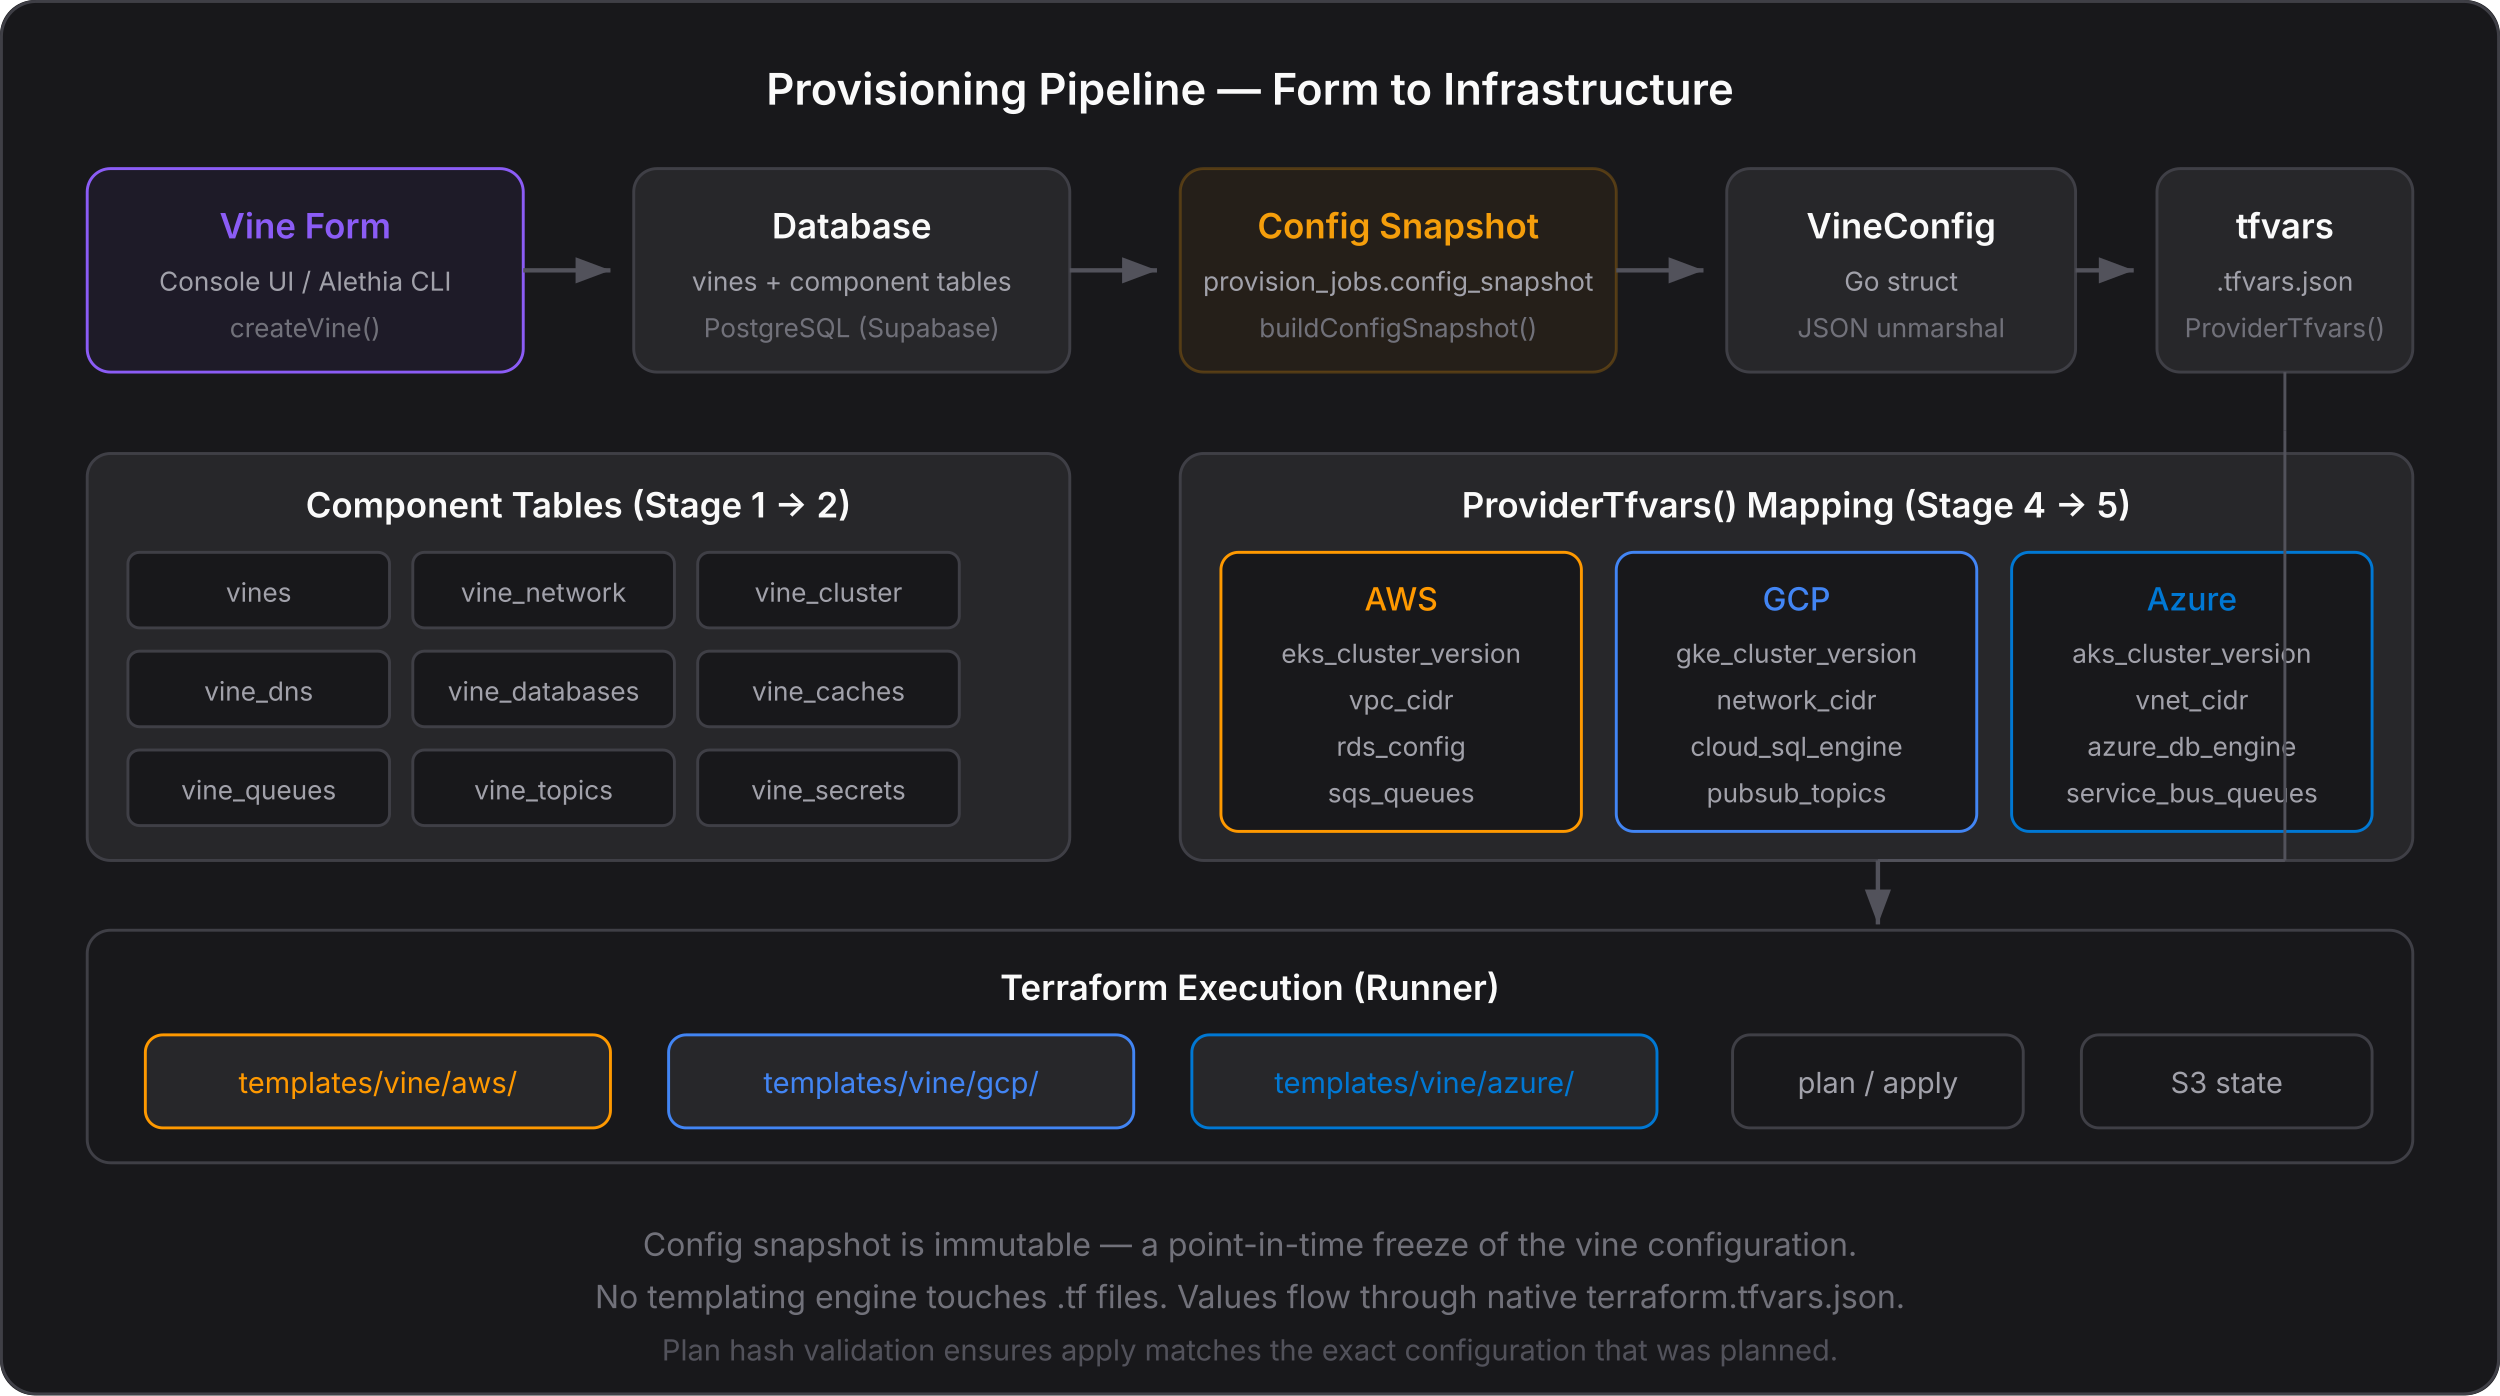
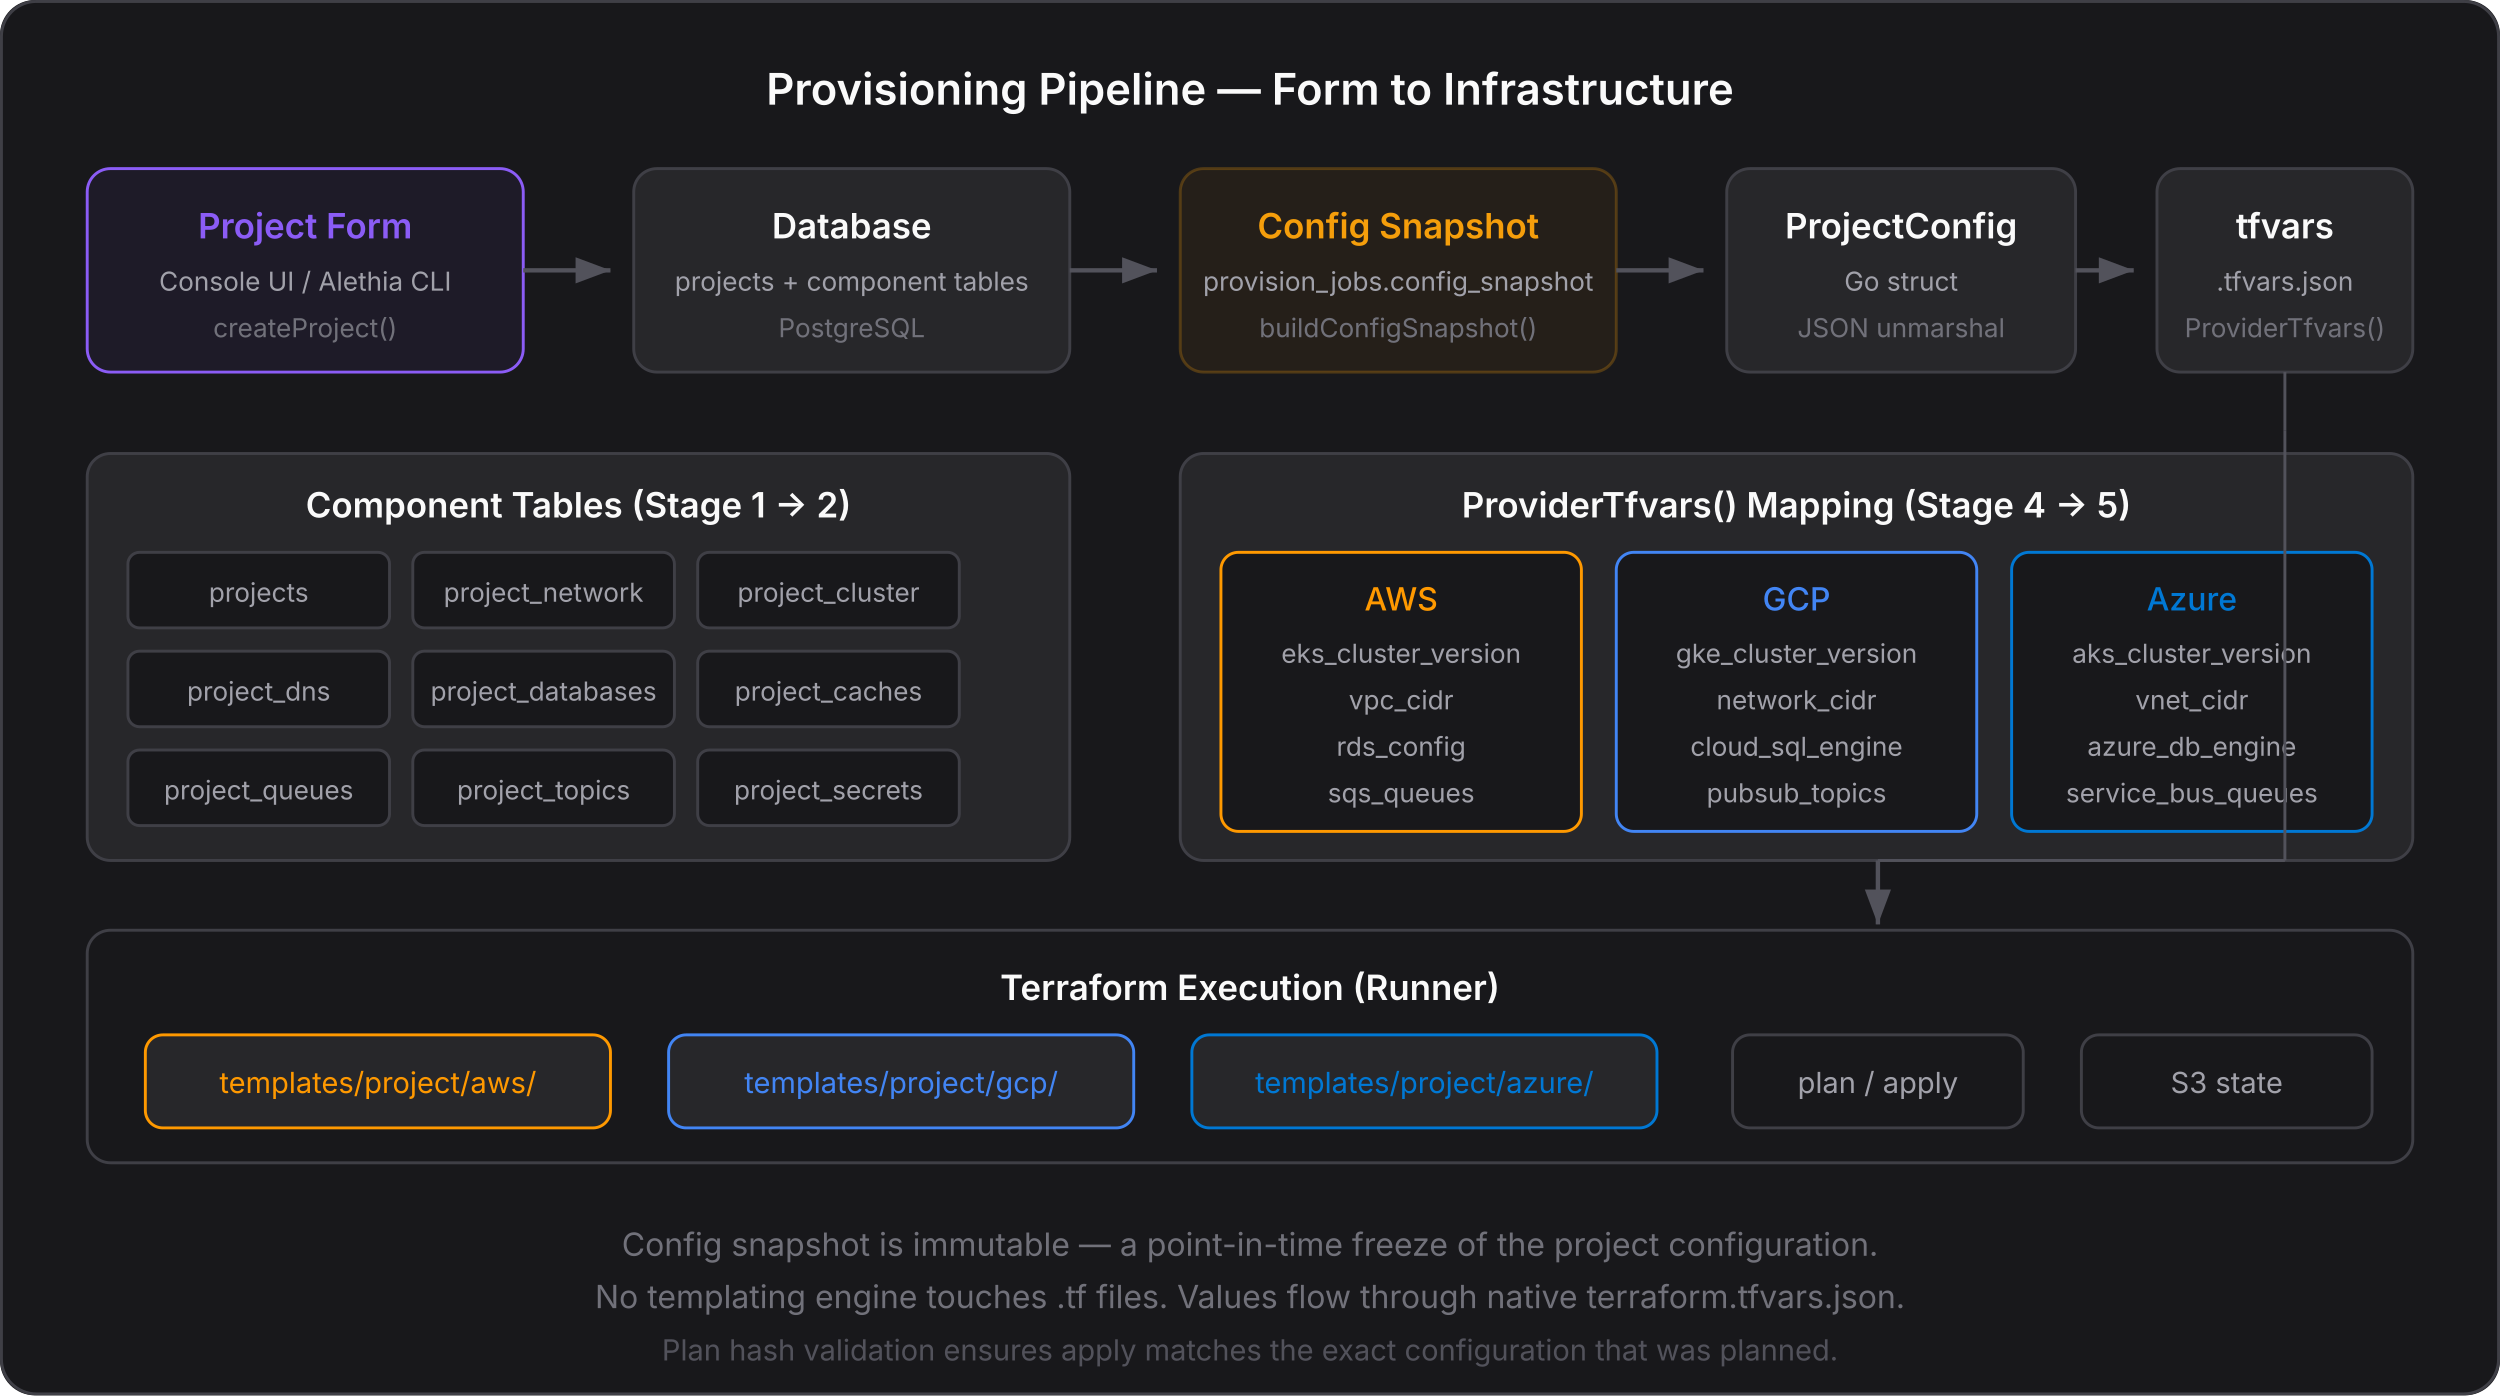
<svg xmlns="http://www.w3.org/2000/svg" viewBox="0 0 860 480" width="100%" fill="none">
  <defs>
    <marker id="arrow" markerWidth="8" markerHeight="6" refX="8" refY="3" orient="auto">
      <path d="M0,0 L8,3 L0,6" fill="#52525B" />
    </marker>
  </defs>
  <rect width="860" height="480" rx="12" fill="#18181B" />
  <rect x="0.5" y="0.5" width="859" height="479" rx="12" fill="none" stroke="#3F3F46" />
  <text x="430" y="36" text-anchor="middle" font-family="Inter, system-ui, sans-serif" font-size="15" font-weight="600" fill="#FAFAFA">Provisioning Pipeline — Form to Infrastructure</text>
  <rect x="30" y="58" width="150" height="70" rx="8" fill="#8B5CF610" stroke="#8B5CF6" />
-   <text x="105" y="82" text-anchor="middle" font-family="Inter, system-ui, sans-serif" font-size="12" font-weight="600" fill="#8B5CF6">Vine Form</text>
+   <text x="105" y="82" text-anchor="middle" font-family="Inter, system-ui, sans-serif" font-size="12" font-weight="600" fill="#8B5CF6">Project Form</text>
  <text x="105" y="100" text-anchor="middle" font-family="Inter, system-ui, sans-serif" font-size="9" fill="#A1A1AA">Console UI / Alethia CLI</text>
-   <text x="105" y="116" text-anchor="middle" font-family="Inter, system-ui, sans-serif" font-size="9" fill="#71717A">createVine()</text>
+   <text x="105" y="116" text-anchor="middle" font-family="Inter, system-ui, sans-serif" font-size="9" fill="#71717A">createProject()</text>
  <line x1="180" y1="93" x2="210" y2="93" stroke="#52525B" stroke-width="1.5" marker-end="url(#arrow)" />
  <rect x="218" y="58" width="150" height="70" rx="8" fill="#27272A" stroke="#3F3F46" />
  <text x="293" y="82" text-anchor="middle" font-family="Inter, system-ui, sans-serif" font-size="12" font-weight="600" fill="#FAFAFA">Database</text>
-   <text x="293" y="100" text-anchor="middle" font-family="Inter, system-ui, sans-serif" font-size="9" fill="#A1A1AA">vines + component tables</text>
-   <text x="293" y="116" text-anchor="middle" font-family="Inter, system-ui, sans-serif" font-size="9" fill="#71717A">PostgreSQL (Supabase)</text>
+   <text x="293" y="100" text-anchor="middle" font-family="Inter, system-ui, sans-serif" font-size="9" fill="#A1A1AA">projects + component tables</text>
+   <text x="293" y="116" text-anchor="middle" font-family="Inter, system-ui, sans-serif" font-size="9" fill="#71717A">PostgreSQL</text>
  <line x1="368" y1="93" x2="398" y2="93" stroke="#52525B" stroke-width="1.5" marker-end="url(#arrow)" />
  <rect x="406" y="58" width="150" height="70" rx="8" fill="#F59E0B10" stroke="#F59E0B40" />
  <text x="481" y="82" text-anchor="middle" font-family="Inter, system-ui, sans-serif" font-size="12" font-weight="600" fill="#F59E0B">Config Snapshot</text>
  <text x="481" y="100" text-anchor="middle" font-family="Inter, system-ui, sans-serif" font-size="9" fill="#A1A1AA">provision_jobs.config_snapshot</text>
  <text x="481" y="116" text-anchor="middle" font-family="Inter, system-ui, sans-serif" font-size="9" fill="#71717A">buildConfigSnapshot()</text>
  <line x1="556" y1="93" x2="586" y2="93" stroke="#52525B" stroke-width="1.5" marker-end="url(#arrow)" />
  <rect x="594" y="58" width="120" height="70" rx="8" fill="#27272A" stroke="#3F3F46" />
-   <text x="654" y="82" text-anchor="middle" font-family="Inter, system-ui, sans-serif" font-size="12" font-weight="600" fill="#FAFAFA">VineConfig</text>
+   <text x="654" y="82" text-anchor="middle" font-family="Inter, system-ui, sans-serif" font-size="12" font-weight="600" fill="#FAFAFA">ProjectConfig</text>
  <text x="654" y="100" text-anchor="middle" font-family="Inter, system-ui, sans-serif" font-size="9" fill="#A1A1AA">Go struct</text>
  <text x="654" y="116" text-anchor="middle" font-family="Inter, system-ui, sans-serif" font-size="9" fill="#71717A">JSON unmarshal</text>
  <line x1="714" y1="93" x2="734" y2="93" stroke="#52525B" stroke-width="1.5" marker-end="url(#arrow)" />
  <rect x="742" y="58" width="88" height="70" rx="8" fill="#27272A" stroke="#3F3F46" />
  <text x="786" y="82" text-anchor="middle" font-family="Inter, system-ui, sans-serif" font-size="12" font-weight="600" fill="#FAFAFA">tfvars</text>
  <text x="786" y="100" text-anchor="middle" font-family="Inter, system-ui, sans-serif" font-size="9" fill="#A1A1AA">.tfvars.json</text>
  <text x="786" y="116" text-anchor="middle" font-family="Inter, system-ui, sans-serif" font-size="9" fill="#71717A">ProviderTfvars()</text>
  <rect x="30" y="156" width="338" height="140" rx="8" fill="#27272A" stroke="#3F3F46" />
  <text x="199" y="178" text-anchor="middle" font-family="Inter, system-ui, sans-serif" font-size="12" font-weight="600" fill="#FAFAFA">Component Tables (Stage 1 → 2)</text>
  <rect x="44" y="190" width="90" height="26" rx="4" fill="#18181B" stroke="#3F3F46" />
-   <text x="89" y="207" text-anchor="middle" font-family="Inter, system-ui, sans-serif" font-size="9" fill="#A1A1AA">vines</text>
+   <text x="89" y="207" text-anchor="middle" font-family="Inter, system-ui, sans-serif" font-size="9" fill="#A1A1AA">projects</text>
  <rect x="142" y="190" width="90" height="26" rx="4" fill="#18181B" stroke="#3F3F46" />
-   <text x="187" y="207" text-anchor="middle" font-family="Inter, system-ui, sans-serif" font-size="9" fill="#A1A1AA">vine_network</text>
+   <text x="187" y="207" text-anchor="middle" font-family="Inter, system-ui, sans-serif" font-size="9" fill="#A1A1AA">project_network</text>
  <rect x="240" y="190" width="90" height="26" rx="4" fill="#18181B" stroke="#3F3F46" />
-   <text x="285" y="207" text-anchor="middle" font-family="Inter, system-ui, sans-serif" font-size="9" fill="#A1A1AA">vine_cluster</text>
+   <text x="285" y="207" text-anchor="middle" font-family="Inter, system-ui, sans-serif" font-size="9" fill="#A1A1AA">project_cluster</text>
  <rect x="44" y="224" width="90" height="26" rx="4" fill="#18181B" stroke="#3F3F46" />
-   <text x="89" y="241" text-anchor="middle" font-family="Inter, system-ui, sans-serif" font-size="9" fill="#A1A1AA">vine_dns</text>
+   <text x="89" y="241" text-anchor="middle" font-family="Inter, system-ui, sans-serif" font-size="9" fill="#A1A1AA">project_dns</text>
  <rect x="142" y="224" width="90" height="26" rx="4" fill="#18181B" stroke="#3F3F46" />
-   <text x="187" y="241" text-anchor="middle" font-family="Inter, system-ui, sans-serif" font-size="9" fill="#A1A1AA">vine_databases</text>
+   <text x="187" y="241" text-anchor="middle" font-family="Inter, system-ui, sans-serif" font-size="9" fill="#A1A1AA">project_databases</text>
  <rect x="240" y="224" width="90" height="26" rx="4" fill="#18181B" stroke="#3F3F46" />
-   <text x="285" y="241" text-anchor="middle" font-family="Inter, system-ui, sans-serif" font-size="9" fill="#A1A1AA">vine_caches</text>
+   <text x="285" y="241" text-anchor="middle" font-family="Inter, system-ui, sans-serif" font-size="9" fill="#A1A1AA">project_caches</text>
  <rect x="44" y="258" width="90" height="26" rx="4" fill="#18181B" stroke="#3F3F46" />
-   <text x="89" y="275" text-anchor="middle" font-family="Inter, system-ui, sans-serif" font-size="9" fill="#A1A1AA">vine_queues</text>
+   <text x="89" y="275" text-anchor="middle" font-family="Inter, system-ui, sans-serif" font-size="9" fill="#A1A1AA">project_queues</text>
  <rect x="142" y="258" width="90" height="26" rx="4" fill="#18181B" stroke="#3F3F46" />
-   <text x="187" y="275" text-anchor="middle" font-family="Inter, system-ui, sans-serif" font-size="9" fill="#A1A1AA">vine_topics</text>
+   <text x="187" y="275" text-anchor="middle" font-family="Inter, system-ui, sans-serif" font-size="9" fill="#A1A1AA">project_topics</text>
  <rect x="240" y="258" width="90" height="26" rx="4" fill="#18181B" stroke="#3F3F46" />
-   <text x="285" y="275" text-anchor="middle" font-family="Inter, system-ui, sans-serif" font-size="9" fill="#A1A1AA">vine_secrets</text>
+   <text x="285" y="275" text-anchor="middle" font-family="Inter, system-ui, sans-serif" font-size="9" fill="#A1A1AA">project_secrets</text>
  <rect x="406" y="156" width="424" height="140" rx="8" fill="#27272A" stroke="#3F3F46" />
  <text x="618" y="178" text-anchor="middle" font-family="Inter, system-ui, sans-serif" font-size="12" font-weight="600" fill="#FAFAFA">ProviderTfvars() Mapping (Stage 4 → 5)</text>
  <rect x="420" y="190" width="124" height="96" rx="6" fill="#18181B" stroke="#FF9900" />
  <text x="482" y="210" text-anchor="middle" font-family="Inter, system-ui, sans-serif" font-size="11" font-weight="500" fill="#FF9900">AWS</text>
  <text x="482" y="228" text-anchor="middle" font-family="Inter, system-ui, sans-serif" font-size="9" fill="#A1A1AA">eks_cluster_version</text>
  <text x="482" y="244" text-anchor="middle" font-family="Inter, system-ui, sans-serif" font-size="9" fill="#A1A1AA">vpc_cidr</text>
  <text x="482" y="260" text-anchor="middle" font-family="Inter, system-ui, sans-serif" font-size="9" fill="#A1A1AA">rds_config</text>
  <text x="482" y="276" text-anchor="middle" font-family="Inter, system-ui, sans-serif" font-size="9" fill="#A1A1AA">sqs_queues</text>
  <rect x="556" y="190" width="124" height="96" rx="6" fill="#18181B" stroke="#4285F4" />
  <text x="618" y="210" text-anchor="middle" font-family="Inter, system-ui, sans-serif" font-size="11" font-weight="500" fill="#4285F4">GCP</text>
  <text x="618" y="228" text-anchor="middle" font-family="Inter, system-ui, sans-serif" font-size="9" fill="#A1A1AA">gke_cluster_version</text>
  <text x="618" y="244" text-anchor="middle" font-family="Inter, system-ui, sans-serif" font-size="9" fill="#A1A1AA">network_cidr</text>
  <text x="618" y="260" text-anchor="middle" font-family="Inter, system-ui, sans-serif" font-size="9" fill="#A1A1AA">cloud_sql_engine</text>
  <text x="618" y="276" text-anchor="middle" font-family="Inter, system-ui, sans-serif" font-size="9" fill="#A1A1AA">pubsub_topics</text>
  <rect x="692" y="190" width="124" height="96" rx="6" fill="#18181B" stroke="#0078D4" />
  <text x="754" y="210" text-anchor="middle" font-family="Inter, system-ui, sans-serif" font-size="11" font-weight="500" fill="#0078D4">Azure</text>
  <text x="754" y="228" text-anchor="middle" font-family="Inter, system-ui, sans-serif" font-size="9" fill="#A1A1AA">aks_cluster_version</text>
  <text x="754" y="244" text-anchor="middle" font-family="Inter, system-ui, sans-serif" font-size="9" fill="#A1A1AA">vnet_cidr</text>
  <text x="754" y="260" text-anchor="middle" font-family="Inter, system-ui, sans-serif" font-size="9" fill="#A1A1AA">azure_db_engine</text>
  <text x="754" y="276" text-anchor="middle" font-family="Inter, system-ui, sans-serif" font-size="9" fill="#A1A1AA">service_bus_queues</text>
  <rect x="30" y="320" width="800" height="80" rx="8" fill="none" stroke="#3F3F46" />
  <text x="430" y="344" text-anchor="middle" font-family="Inter, system-ui, sans-serif" font-size="12" font-weight="600" fill="#FAFAFA">Terraform Execution (Runner)</text>
  <rect x="50" y="356" width="160" height="32" rx="6" fill="#27272A" stroke="#FF9900" />
-   <text x="130" y="376" text-anchor="middle" font-family="Inter, system-ui, sans-serif" font-size="10" fill="#FF9900">templates/vine/aws/</text>
+   <text x="130" y="376" text-anchor="middle" font-family="Inter, system-ui, sans-serif" font-size="10" fill="#FF9900">templates/project/aws/</text>
  <rect x="230" y="356" width="160" height="32" rx="6" fill="#27272A" stroke="#4285F4" />
-   <text x="310" y="376" text-anchor="middle" font-family="Inter, system-ui, sans-serif" font-size="10" fill="#4285F4">templates/vine/gcp/</text>
+   <text x="310" y="376" text-anchor="middle" font-family="Inter, system-ui, sans-serif" font-size="10" fill="#4285F4">templates/project/gcp/</text>
  <rect x="410" y="356" width="160" height="32" rx="6" fill="#27272A" stroke="#0078D4" />
-   <text x="490" y="376" text-anchor="middle" font-family="Inter, system-ui, sans-serif" font-size="10" fill="#0078D4">templates/vine/azure/</text>
+   <text x="490" y="376" text-anchor="middle" font-family="Inter, system-ui, sans-serif" font-size="10" fill="#0078D4">templates/project/azure/</text>
  <rect x="596" y="356" width="100" height="32" rx="6" fill="#18181B" stroke="#3F3F46" />
  <text x="646" y="376" text-anchor="middle" font-family="Inter, system-ui, sans-serif" font-size="10" fill="#A1A1AA">plan / apply</text>
  <rect x="716" y="356" width="100" height="32" rx="6" fill="#18181B" stroke="#3F3F46" />
  <text x="766" y="376" text-anchor="middle" font-family="Inter, system-ui, sans-serif" font-size="10" fill="#A1A1AA">S3 state</text>
  <line x1="786" y1="128" x2="786" y2="148" stroke="#52525B" stroke-width="1" />
  <line x1="786" y1="148" x2="786" y2="296" stroke="#52525B" stroke-width="1" />
  <line x1="786" y1="296" x2="646" y2="296" stroke="#52525B" stroke-width="1" />
  <line x1="646" y1="296" x2="646" y2="318" stroke="#52525B" stroke-width="1.5" marker-end="url(#arrow)" />
-   <text x="430" y="432" text-anchor="middle" font-family="Inter, system-ui, sans-serif" font-size="11" fill="#71717A">Config snapshot is immutable — a point-in-time freeze of the vine configuration.</text>
+   <text x="430" y="432" text-anchor="middle" font-family="Inter, system-ui, sans-serif" font-size="11" fill="#71717A">Config snapshot is immutable — a point-in-time freeze of the project configuration.</text>
  <text x="430" y="450" text-anchor="middle" font-family="Inter, system-ui, sans-serif" font-size="11" fill="#71717A">No templating engine touches .tf files. Values flow through native terraform.tfvars.json.</text>
  <text x="430" y="468" text-anchor="middle" font-family="Inter, system-ui, sans-serif" font-size="10" fill="#52525B">Plan hash validation ensures apply matches the exact configuration that was planned.</text>
</svg>
